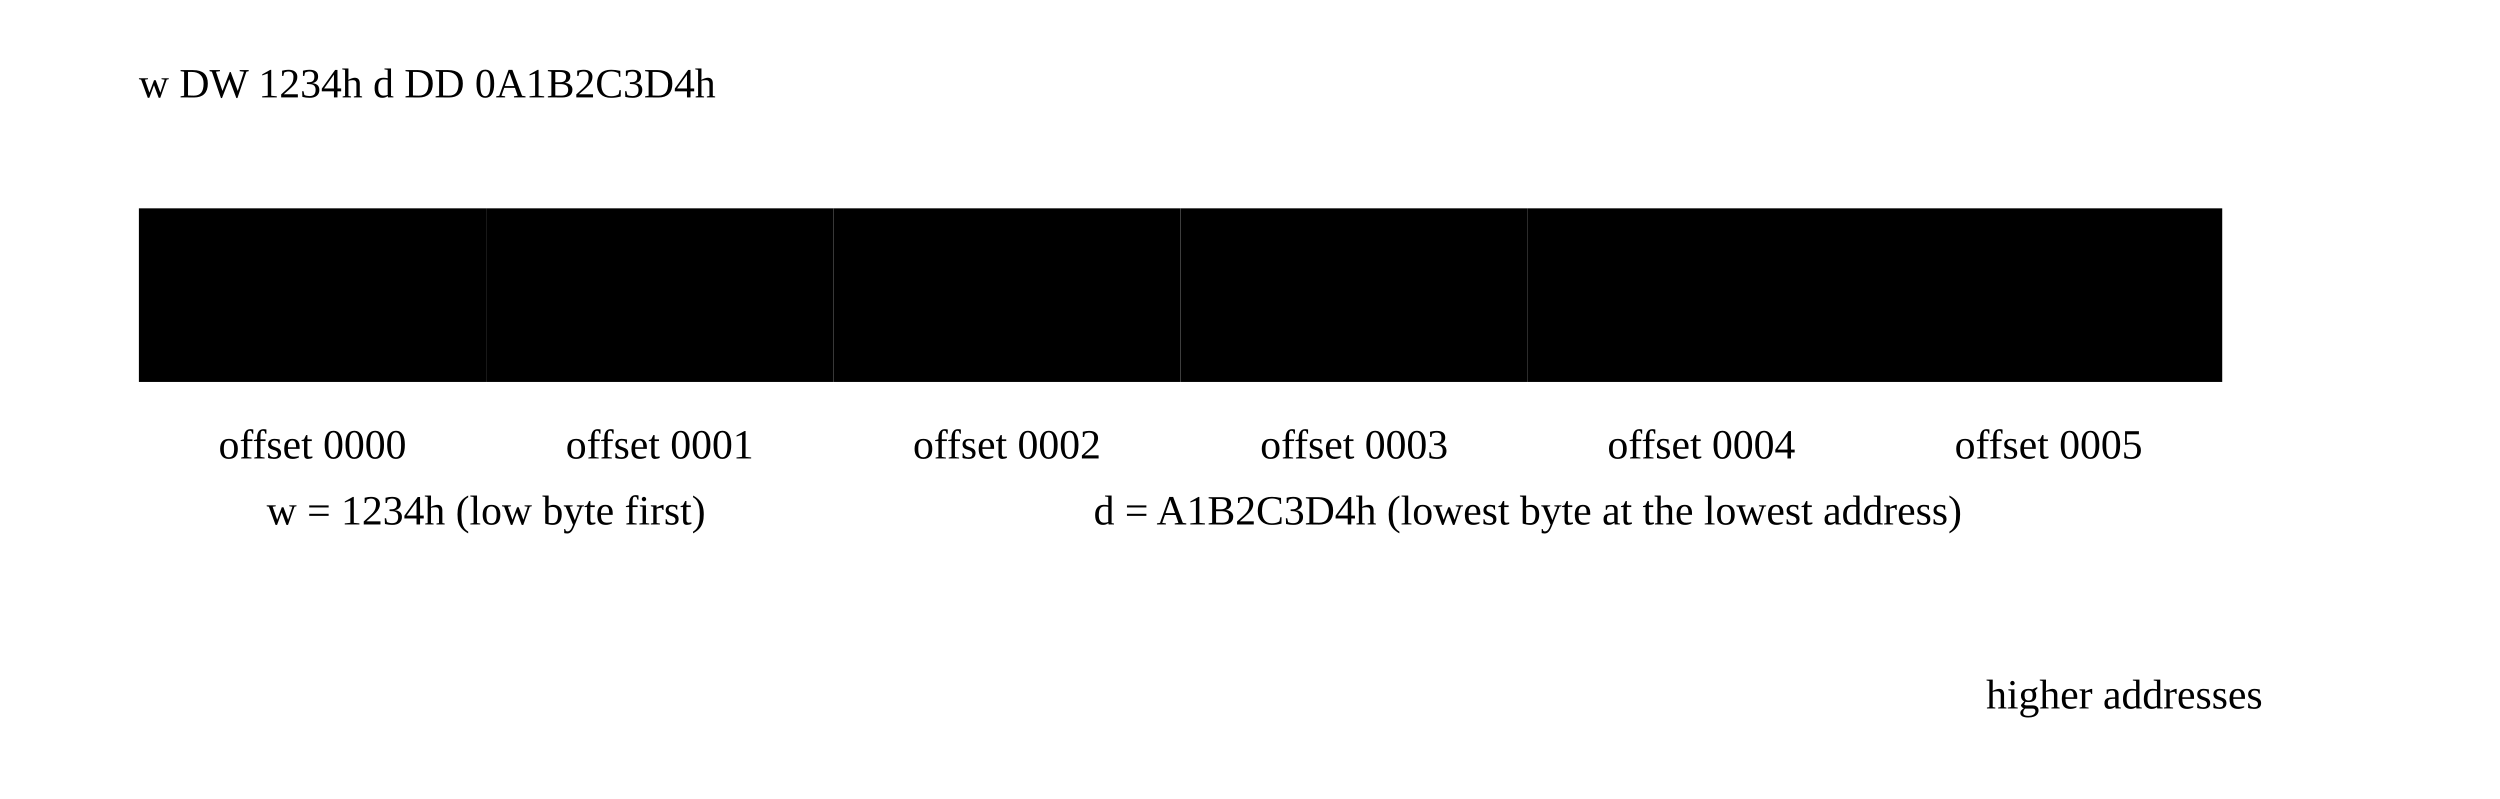
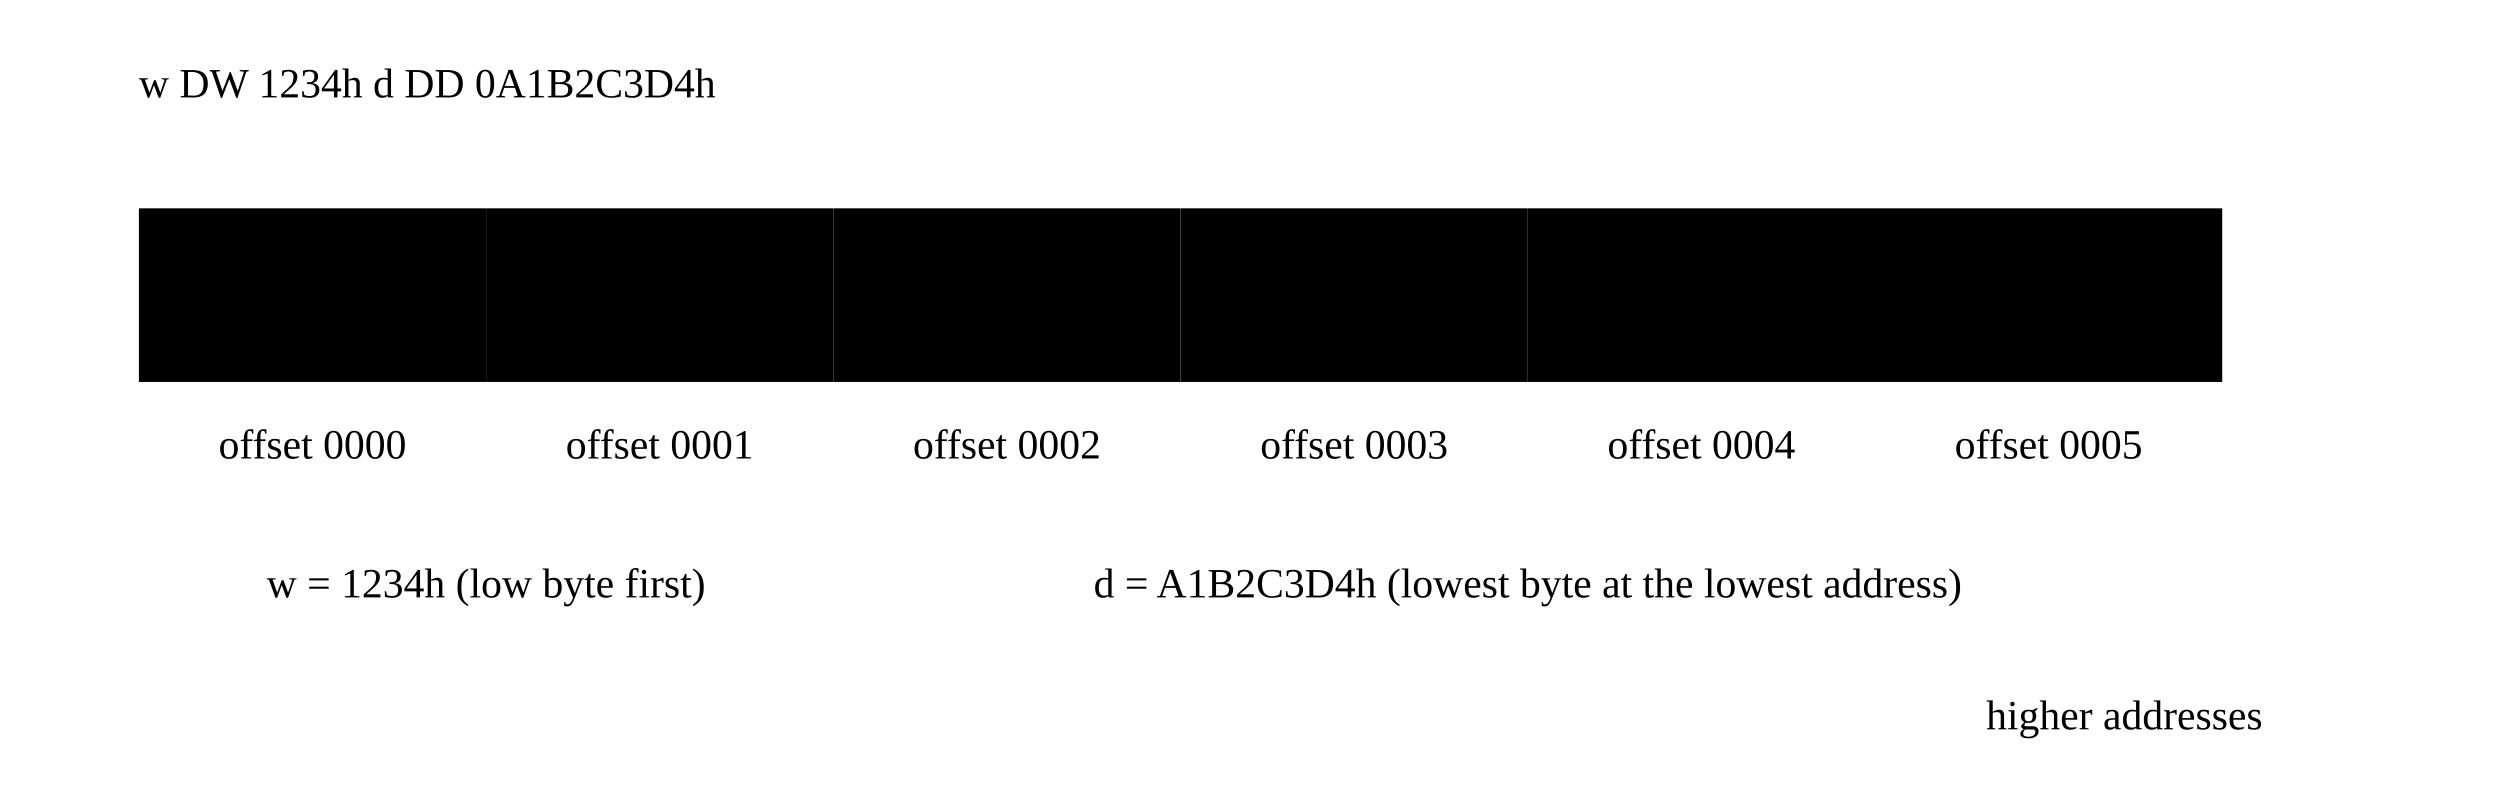
<svg xmlns="http://www.w3.org/2000/svg" viewBox="0 0 720 230" style="min-width:580px">
  <rect class="d-box-3" x="40" y="60" width="100" height="50" rx="0" />
  <rect class="d-box-3" x="140" y="60" width="100" height="50" rx="0" />
  <rect class="d-box-2" x="240" y="60" width="100" height="50" rx="0" />
  <rect class="d-box-2" x="340" y="60" width="100" height="50" rx="0" />
  <rect class="d-box-2" x="440" y="60" width="100" height="50" rx="0" />
  <rect class="d-box-2" x="540" y="60" width="100" height="50" rx="0" />
-   <path class="d-line-mut d-arr2" d="M40.0 160.0 L240.0 160.0" />
-   <path class="d-line-mut" d="M40.0 154.0 L40.0 166.0" />
-   <path class="d-line-mut" d="M240.0 154.0 L240.0 166.0" />
-   <path class="d-line-mut d-arr2" d="M240.0 160.0 L640.0 160.0" />
-   <path class="d-line-mut" d="M240.0 154.0 L240.0 166.0" />
-   <path class="d-line-mut" d="M640.0 154.0 L640.0 166.0" />
-   <path class="d-line-mut d-arr-mut" d="M40.0 200.0 L560.0 200.0" />
+   <path class="d-line-mut d-arr2" d="M40.0 152.0 L240.0 152.0" />
+   <path class="d-line-mut" d="M40.0 146.0 L40.0 158.0" />
+   <path class="d-line-mut" d="M240.0 146.0 L240.0 158.0" />
+   <path class="d-line-mut d-arr2" d="M240.0 152.0 L640.0 152.0" />
+   <path class="d-line-mut" d="M240.0 146.0 L240.0 158.0" />
+   <path class="d-line-mut" d="M640.0 146.0 L640.0 158.0" />
+   <path class="d-line-mut d-arr-mut" d="M40.0 206.0 L560.0 206.0" />
  <text class="d-mono" x="40" y="24.0" text-anchor="start" dominant-baseline="central">w  DW 1234h          d  DD 0A1B2C3D4h</text>
  <text class="d-mono" x="90" y="85.0" text-anchor="middle" dominant-baseline="central">34</text>
  <text class="d-small" x="90" y="128.0" text-anchor="middle" dominant-baseline="central">offset 0000</text>
  <text class="d-mono" x="190" y="85.0" text-anchor="middle" dominant-baseline="central">12</text>
  <text class="d-small" x="190" y="128.0" text-anchor="middle" dominant-baseline="central">offset 0001</text>
  <text class="d-mono" x="290" y="85.0" text-anchor="middle" dominant-baseline="central">D4</text>
  <text class="d-small" x="290" y="128.0" text-anchor="middle" dominant-baseline="central">offset 0002</text>
  <text class="d-mono" x="390" y="85.0" text-anchor="middle" dominant-baseline="central">C3</text>
  <text class="d-small" x="390" y="128.0" text-anchor="middle" dominant-baseline="central">offset 0003</text>
  <text class="d-mono" x="490" y="85.0" text-anchor="middle" dominant-baseline="central">B2</text>
  <text class="d-small" x="490" y="128.0" text-anchor="middle" dominant-baseline="central">offset 0004</text>
  <text class="d-mono" x="590" y="85.0" text-anchor="middle" dominant-baseline="central">A1</text>
  <text class="d-small" x="590" y="128.0" text-anchor="middle" dominant-baseline="central">offset 0005</text>
-   <text class="d-small" x="140" y="147.0" text-anchor="middle" dominant-baseline="central">w = 1234h  (low byte first)</text>
-   <text class="d-small" x="440" y="147.0" text-anchor="middle" dominant-baseline="central">d = A1B2C3D4h  (lowest byte at the lowest address)</text>
-   <text class="d-small" x="572" y="200.0" text-anchor="start" dominant-baseline="central">higher addresses</text>
+   <text class="d-small" x="140" y="168.0" text-anchor="middle" dominant-baseline="central">w = 1234h  (low byte first)</text>
+   <text class="d-small" x="440" y="168.0" text-anchor="middle" dominant-baseline="central">d = A1B2C3D4h  (lowest byte at the lowest address)</text>
+   <text class="d-small" x="572" y="206.0" text-anchor="start" dominant-baseline="central">higher addresses</text>
</svg>
